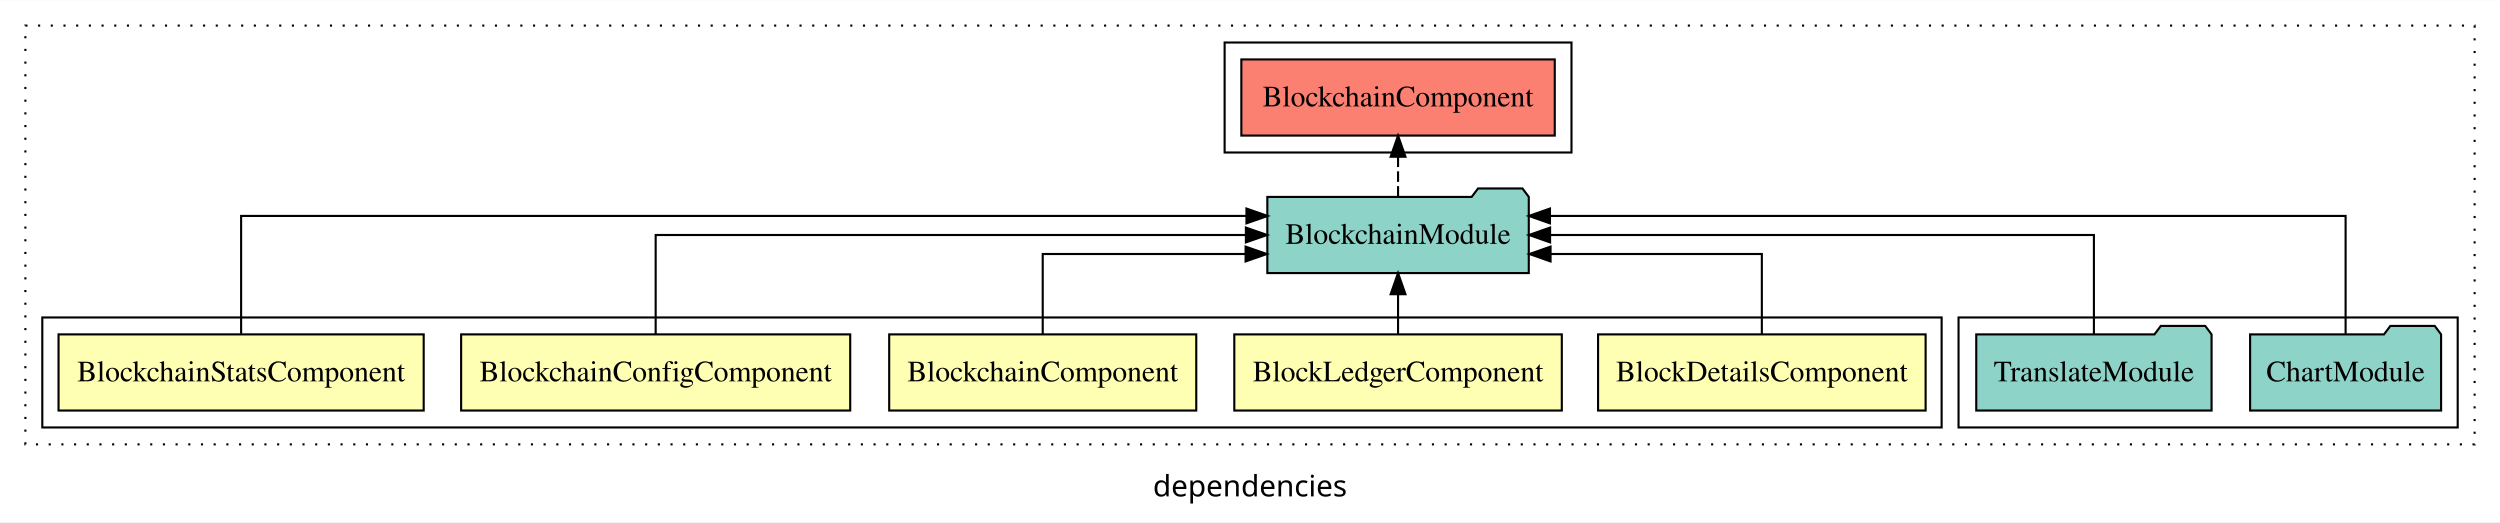
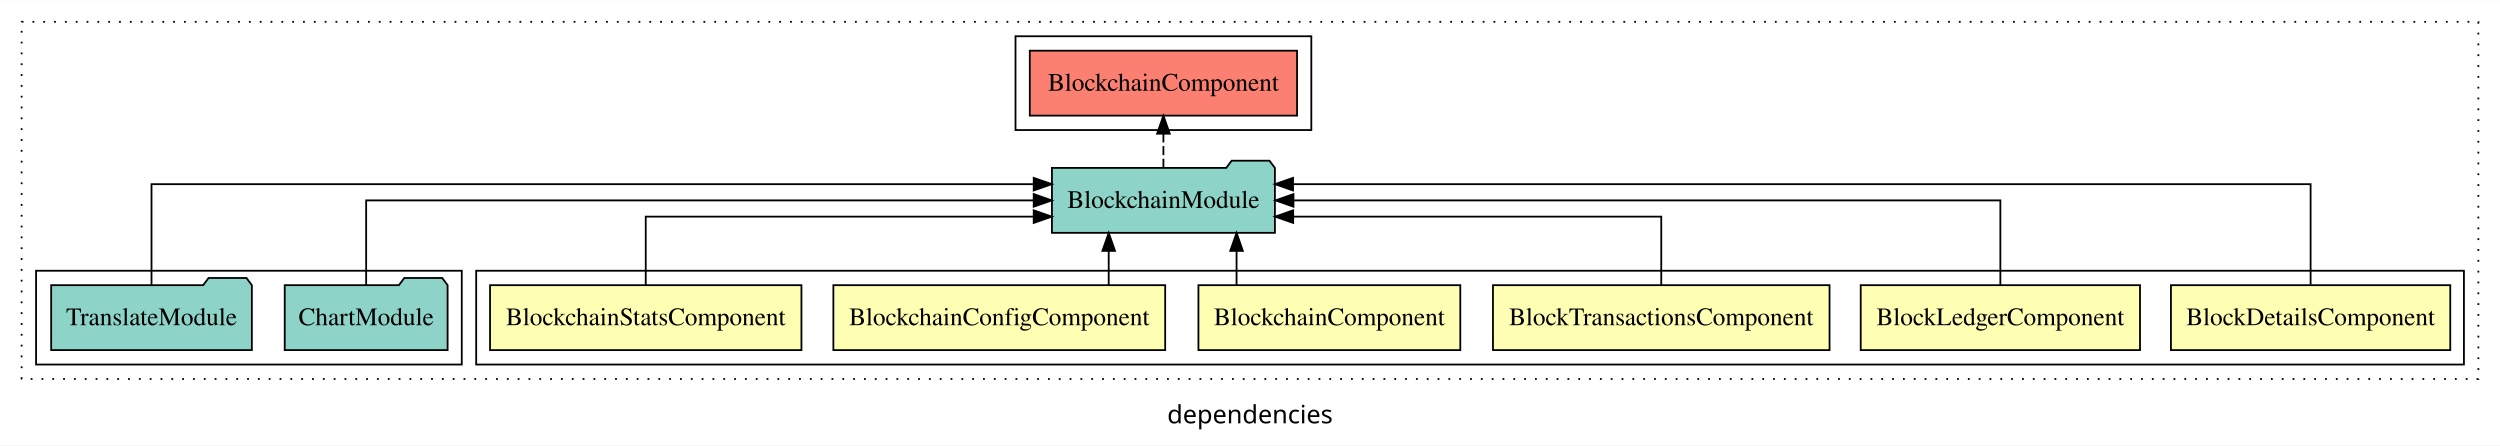
- <svg xmlns="http://www.w3.org/2000/svg" width="1182pt" height="247pt" viewBox="0.00 0.00 1182.00 246.80">
+ <svg xmlns="http://www.w3.org/2000/svg" width="1386pt" height="247pt" viewBox="0.00 0.00 1386.00 246.80">
  <g id="graph0" class="graph" transform="scale(1 1) rotate(0) translate(4 242.8)">
-     <polygon fill="white" stroke="transparent" points="-4,4 -4,-242.8 1178,-242.8 1178,4 -4,4" />
-     <text text-anchor="middle" x="587" y="-8.2" font-family="sans-serif" font-size="14.00">dependencies</text>
+     <polygon fill="white" stroke="transparent" points="-4,4 -4,-242.8 1382,-242.8 1382,4 -4,4" />
+     <text text-anchor="middle" x="689" y="-8.2" font-family="sans-serif" font-size="14.00">dependencies</text>
    <g id="clust1" class="cluster">
-       <polygon fill="none" stroke="black" stroke-dasharray="1,5" points="8,-32.8 8,-230.8 1166,-230.8 1166,-32.8 8,-32.8" />
-     </g>
-     <g id="clust8" class="cluster">
-       <polygon fill="none" stroke="black" points="922,-40.8 922,-92.8 1158,-92.8 1158,-40.8 922,-40.8" />
+       <polygon fill="none" stroke="black" stroke-dasharray="1,5" points="8,-32.8 8,-230.8 1370,-230.8 1370,-32.8 8,-32.8" />
    </g>
    <g id="clust2" class="cluster">
-       <polygon fill="none" stroke="black" points="16,-40.8 16,-92.8 914,-92.8 914,-40.8 16,-40.8" />
+       <polygon fill="none" stroke="black" points="260,-40.8 260,-92.8 1362,-92.8 1362,-40.8 260,-40.8" />
+     </g>
+     <g id="clust10" class="cluster">
+       <polygon fill="none" stroke="black" points="559,-170.8 559,-222.8 723,-222.8 723,-170.8 559,-170.8" />
    </g>
    <g id="clust9" class="cluster">
-       <polygon fill="none" stroke="black" points="575,-170.8 575,-222.8 739,-222.8 739,-170.8 575,-170.8" />
+       <polygon fill="none" stroke="black" points="16,-40.8 16,-92.8 252,-92.8 252,-40.8 16,-40.8" />
    </g>
    <g id="node1" class="node">
-       <polygon fill="#ffffb3" stroke="black" points="906.43,-84.8 751.57,-84.8 751.57,-48.8 906.43,-48.8 906.43,-84.8" />
-       <text text-anchor="middle" x="829" y="-62.6" font-family="Times,serif" font-size="14.00">BlockDetailsComponent</text>
+       <polygon fill="#ffffb3" stroke="black" points="1354.43,-84.8 1199.57,-84.8 1199.57,-48.8 1354.43,-48.8 1354.43,-84.8" />
+       <text text-anchor="middle" x="1277" y="-62.6" font-family="Times,serif" font-size="14.00">BlockDetailsComponent</text>
+     </g>
+     <g id="node7" class="node">
+       <polygon fill="#8dd3c7" stroke="black" points="702.81,-149.8 699.81,-153.8 678.81,-153.8 675.81,-149.8 579.19,-149.8 579.19,-113.8 702.81,-113.8 702.81,-149.8" />
+       <text text-anchor="middle" x="641" y="-127.6" font-family="Times,serif" font-size="14.00">BlockchainModule</text>
+     </g>
+     <g id="edge1" class="edge">
+       <path fill="none" stroke="black" d="M1277,-85.09C1277,-107.01 1277,-140.8 1277,-140.8 1277,-140.8 712.85,-140.8 712.85,-140.8" />
+       <polygon fill="black" stroke="black" points="712.85,-137.3 702.85,-140.8 712.85,-144.3 712.85,-137.3" />
+     </g>
+     <g id="node2" class="node">
+       <polygon fill="#ffffb3" stroke="black" points="1182.42,-84.8 1027.58,-84.8 1027.58,-48.8 1182.42,-48.8 1182.42,-84.8" />
+       <text text-anchor="middle" x="1105" y="-62.6" font-family="Times,serif" font-size="14.00">BlockLedgerComponent</text>
+     </g>
+     <g id="edge2" class="edge">
+       <path fill="none" stroke="black" d="M1105,-84.91C1105,-104.14 1105,-131.8 1105,-131.8 1105,-131.8 713.1,-131.8 713.1,-131.8" />
+       <polygon fill="black" stroke="black" points="713.1,-128.3 703.1,-131.8 713.1,-135.3 713.1,-128.3" />
+     </g>
+     <g id="node3" class="node">
+       <polygon fill="#ffffb3" stroke="black" points="1010.3,-84.8 823.7,-84.8 823.7,-48.8 1010.3,-48.8 1010.3,-84.8" />
+       <text text-anchor="middle" x="917" y="-62.6" font-family="Times,serif" font-size="14.00">BlockTransactionsComponent</text>
+     </g>
+     <g id="edge3" class="edge">
+       <path fill="none" stroke="black" d="M917,-84.83C917,-101.2 917,-122.8 917,-122.8 917,-122.8 712.94,-122.8 712.94,-122.8" />
+       <polygon fill="black" stroke="black" points="712.94,-119.3 702.94,-122.8 712.94,-126.3 712.94,-119.3" />
+     </g>
+     <g id="node4" class="node">
+       <polygon fill="#ffffb3" stroke="black" points="805.59,-84.8 660.41,-84.8 660.41,-48.8 805.59,-48.8 805.59,-84.8" />
+       <text text-anchor="middle" x="733" y="-62.6" font-family="Times,serif" font-size="14.00">BlockchainComponent</text>
+     </g>
+     <g id="edge4" class="edge">
+       <path fill="none" stroke="black" d="M681.55,-84.91C681.55,-84.91 681.55,-103.79 681.55,-103.79" />
+       <polygon fill="black" stroke="black" points="678.05,-103.79 681.55,-113.79 685.05,-103.79 678.05,-103.79" />
+     </g>
+     <g id="node5" class="node">
+       <polygon fill="#ffffb3" stroke="black" points="641.98,-84.8 458.02,-84.8 458.02,-48.8 641.98,-48.8 641.98,-84.8" />
+       <text text-anchor="middle" x="550" y="-62.6" font-family="Times,serif" font-size="14.00">BlockchainConfigComponent</text>
+     </g>
+     <g id="edge5" class="edge">
+       <path fill="none" stroke="black" d="M610.67,-84.91C610.67,-84.91 610.67,-103.79 610.67,-103.79" />
+       <polygon fill="black" stroke="black" points="607.17,-103.79 610.67,-113.79 614.17,-103.79 607.17,-103.79" />
    </g>
    <g id="node6" class="node">
-       <polygon fill="#8dd3c7" stroke="black" points="718.81,-149.8 715.81,-153.8 694.81,-153.8 691.81,-149.8 595.19,-149.8 595.19,-113.8 718.81,-113.8 718.81,-149.8" />
-       <text text-anchor="middle" x="657" y="-127.6" font-family="Times,serif" font-size="14.00">BlockchainModule</text>
+       <polygon fill="#ffffb3" stroke="black" points="440.32,-84.8 267.68,-84.8 267.68,-48.8 440.32,-48.8 440.32,-84.8" />
+       <text text-anchor="middle" x="354" y="-62.6" font-family="Times,serif" font-size="14.00">BlockchainStatsComponent</text>
    </g>
-     <g id="edge1" class="edge">
-       <path fill="none" stroke="black" d="M829,-84.83C829,-101.2 829,-122.8 829,-122.8 829,-122.8 729.1,-122.8 729.1,-122.8" />
-       <polygon fill="black" stroke="black" points="729.1,-119.3 719.1,-122.8 729.1,-126.3 729.1,-119.3" />
+     <g id="edge6" class="edge">
+       <path fill="none" stroke="black" d="M354,-84.83C354,-101.2 354,-122.8 354,-122.8 354,-122.8 569.08,-122.8 569.08,-122.8" />
+       <polygon fill="black" stroke="black" points="569.08,-126.3 579.08,-122.8 569.08,-119.3 569.08,-126.3" />
    </g>
-     <g id="node2" class="node">
-       <polygon fill="#ffffb3" stroke="black" points="734.42,-84.8 579.58,-84.8 579.58,-48.8 734.42,-48.8 734.42,-84.8" />
-       <text text-anchor="middle" x="657" y="-62.6" font-family="Times,serif" font-size="14.00">BlockLedgerComponent</text>
+     <g id="node10" class="node">
+       <polygon fill="#fb8072" stroke="black" points="715.09,-214.8 566.91,-214.8 566.91,-178.8 715.09,-178.8 715.09,-214.8" />
+       <text text-anchor="middle" x="641" y="-192.6" font-family="Times,serif" font-size="14.00">BlockchainComponent </text>
    </g>
-     <g id="edge2" class="edge">
-       <path fill="none" stroke="black" d="M657,-84.91C657,-84.91 657,-103.79 657,-103.79" />
-       <polygon fill="black" stroke="black" points="653.5,-103.79 657,-113.79 660.5,-103.79 653.5,-103.79" />
+     <g id="edge9" class="edge">
+       <path fill="none" stroke="black" stroke-dasharray="5,2" d="M641,-149.91C641,-149.91 641,-168.79 641,-168.79" />
+       <polygon fill="black" stroke="black" points="637.5,-168.79 641,-178.79 644.5,-168.79 637.5,-168.79" />
    </g>
-     <g id="node3" class="node">
-       <polygon fill="#ffffb3" stroke="black" points="561.59,-84.8 416.41,-84.8 416.41,-48.8 561.59,-48.8 561.59,-84.8" />
-       <text text-anchor="middle" x="489" y="-62.6" font-family="Times,serif" font-size="14.00">BlockchainComponent</text>
+     <g id="node8" class="node">
+       <polygon fill="#8dd3c7" stroke="black" points="244.15,-84.8 241.15,-88.8 220.15,-88.8 217.15,-84.8 153.85,-84.8 153.85,-48.8 244.15,-48.8 244.15,-84.8" />
+       <text text-anchor="middle" x="199" y="-62.6" font-family="Times,serif" font-size="14.00">ChartModule</text>
    </g>
-     <g id="edge3" class="edge">
-       <path fill="none" stroke="black" d="M489,-84.83C489,-101.2 489,-122.8 489,-122.8 489,-122.8 584.92,-122.8 584.92,-122.8" />
-       <polygon fill="black" stroke="black" points="584.92,-126.3 594.92,-122.8 584.92,-119.3 584.92,-126.3" />
-     </g>
-     <g id="node4" class="node">
-       <polygon fill="#ffffb3" stroke="black" points="397.98,-84.8 214.02,-84.8 214.02,-48.8 397.98,-48.8 397.98,-84.8" />
-       <text text-anchor="middle" x="306" y="-62.6" font-family="Times,serif" font-size="14.00">BlockchainConfigComponent</text>
-     </g>
-     <g id="edge4" class="edge">
-       <path fill="none" stroke="black" d="M306,-84.91C306,-104.14 306,-131.8 306,-131.8 306,-131.8 585.06,-131.8 585.06,-131.8" />
-       <polygon fill="black" stroke="black" points="585.06,-135.3 595.06,-131.8 585.06,-128.3 585.06,-135.3" />
-     </g>
-     <g id="node5" class="node">
-       <polygon fill="#ffffb3" stroke="black" points="196.32,-84.8 23.68,-84.8 23.68,-48.8 196.32,-48.8 196.32,-84.8" />
-       <text text-anchor="middle" x="110" y="-62.6" font-family="Times,serif" font-size="14.00">BlockchainStatsComponent</text>
-     </g>
-     <g id="edge5" class="edge">
-       <path fill="none" stroke="black" d="M110,-85.09C110,-107.01 110,-140.8 110,-140.8 110,-140.8 585.32,-140.8 585.32,-140.8" />
-       <polygon fill="black" stroke="black" points="585.32,-144.3 595.32,-140.8 585.32,-137.3 585.32,-144.3" />
+     <g id="edge7" class="edge">
+       <path fill="none" stroke="black" d="M199,-84.91C199,-104.14 199,-131.8 199,-131.8 199,-131.8 569.08,-131.8 569.08,-131.8" />
+       <polygon fill="black" stroke="black" points="569.08,-135.3 579.08,-131.8 569.08,-128.3 569.08,-135.3" />
    </g>
    <g id="node9" class="node">
-       <polygon fill="#fb8072" stroke="black" points="731.09,-214.8 582.91,-214.8 582.91,-178.8 731.09,-178.8 731.09,-214.8" />
-       <text text-anchor="middle" x="657" y="-192.6" font-family="Times,serif" font-size="14.00">BlockchainComponent </text>
+       <polygon fill="#8dd3c7" stroke="black" points="135.63,-84.8 132.63,-88.8 111.63,-88.8 108.63,-84.8 24.37,-84.8 24.37,-48.8 135.63,-48.8 135.63,-84.8" />
+       <text text-anchor="middle" x="80" y="-62.6" font-family="Times,serif" font-size="14.00">TranslateModule</text>
    </g>
    <g id="edge8" class="edge">
-       <path fill="none" stroke="black" stroke-dasharray="5,2" d="M657,-149.91C657,-149.91 657,-168.79 657,-168.79" />
-       <polygon fill="black" stroke="black" points="653.5,-168.79 657,-178.79 660.5,-168.79 653.5,-168.79" />
-     </g>
-     <g id="node7" class="node">
-       <polygon fill="#8dd3c7" stroke="black" points="1150.15,-84.8 1147.15,-88.8 1126.15,-88.8 1123.15,-84.8 1059.85,-84.8 1059.85,-48.8 1150.15,-48.8 1150.15,-84.8" />
-       <text text-anchor="middle" x="1105" y="-62.6" font-family="Times,serif" font-size="14.00">ChartModule</text>
-     </g>
-     <g id="edge6" class="edge">
-       <path fill="none" stroke="black" d="M1105,-85.09C1105,-107.01 1105,-140.8 1105,-140.8 1105,-140.8 728.82,-140.8 728.82,-140.8" />
-       <polygon fill="black" stroke="black" points="728.82,-137.3 718.82,-140.8 728.82,-144.3 728.82,-137.3" />
-     </g>
-     <g id="node8" class="node">
-       <polygon fill="#8dd3c7" stroke="black" points="1041.63,-84.8 1038.63,-88.8 1017.63,-88.8 1014.63,-84.8 930.37,-84.8 930.37,-48.8 1041.63,-48.8 1041.63,-84.8" />
-       <text text-anchor="middle" x="986" y="-62.6" font-family="Times,serif" font-size="14.00">TranslateModule</text>
-     </g>
-     <g id="edge7" class="edge">
-       <path fill="none" stroke="black" d="M986,-84.91C986,-104.14 986,-131.8 986,-131.8 986,-131.8 728.88,-131.8 728.88,-131.8" />
-       <polygon fill="black" stroke="black" points="728.88,-128.3 718.88,-131.8 728.88,-135.3 728.88,-128.3" />
+       <path fill="none" stroke="black" d="M80,-85.09C80,-107.01 80,-140.8 80,-140.8 80,-140.8 569.09,-140.8 569.09,-140.8" />
+       <polygon fill="black" stroke="black" points="569.09,-144.3 579.09,-140.8 569.09,-137.3 569.09,-144.3" />
    </g>
  </g>
</svg>
